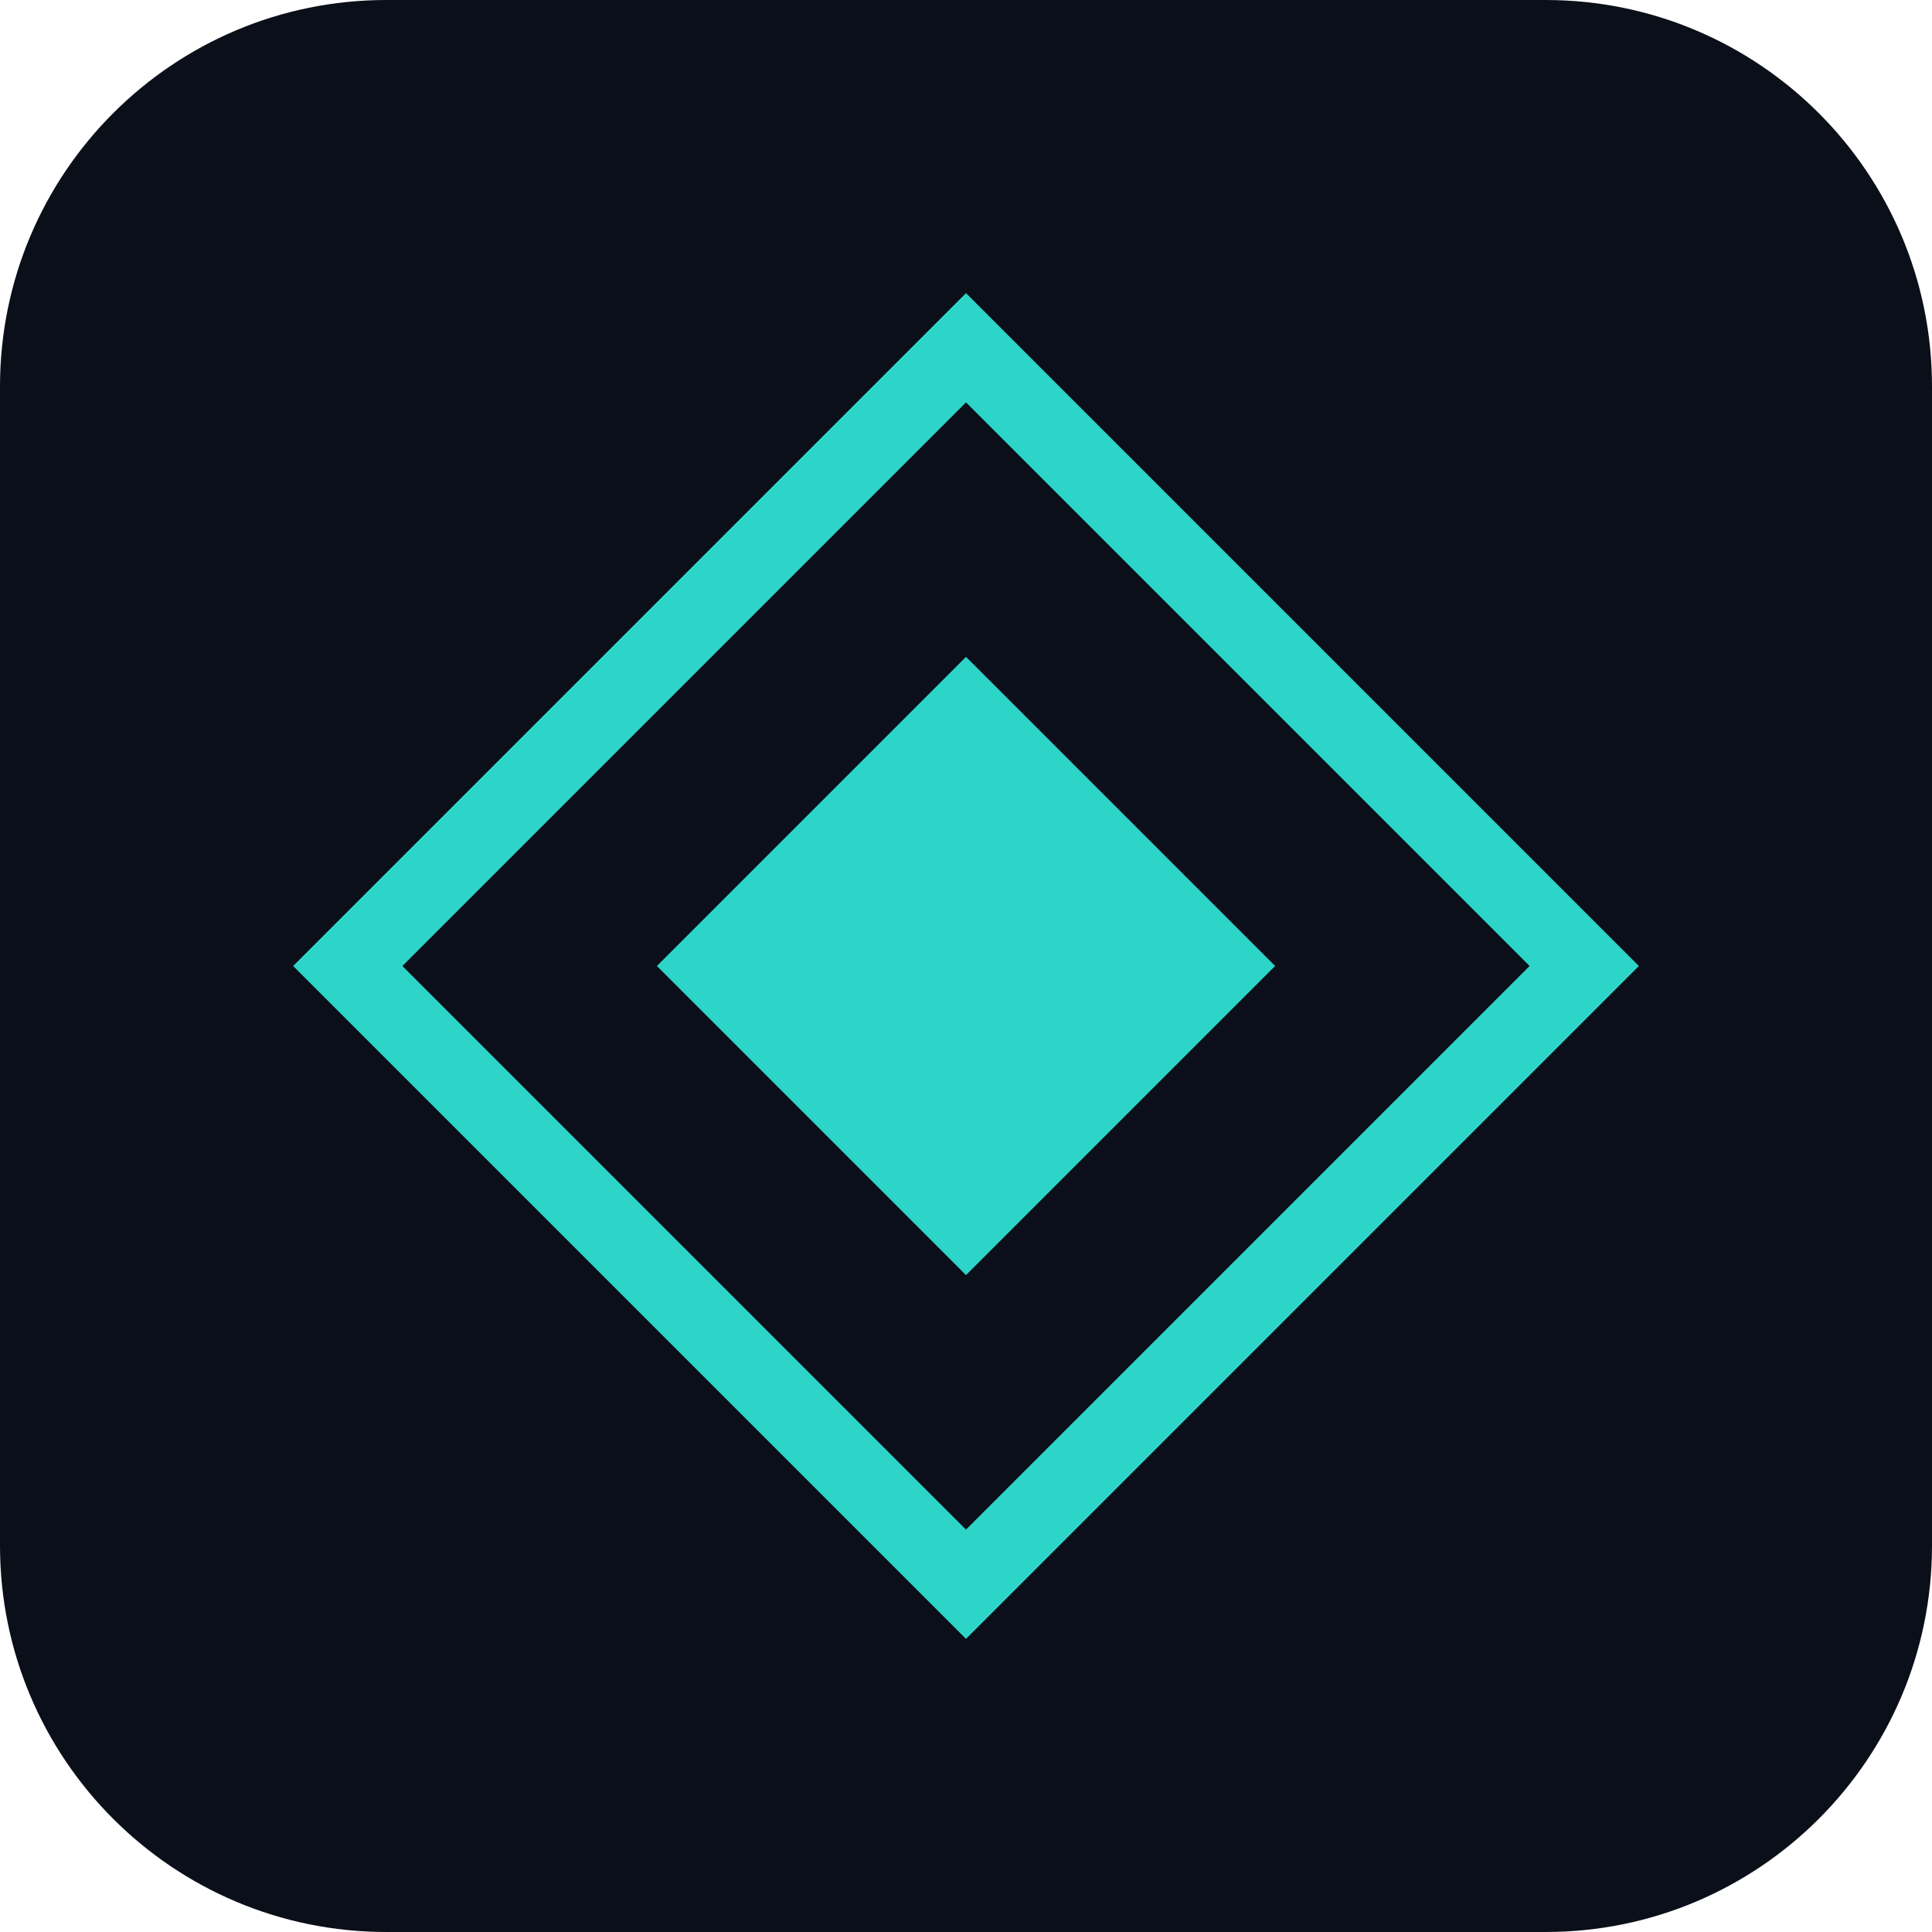
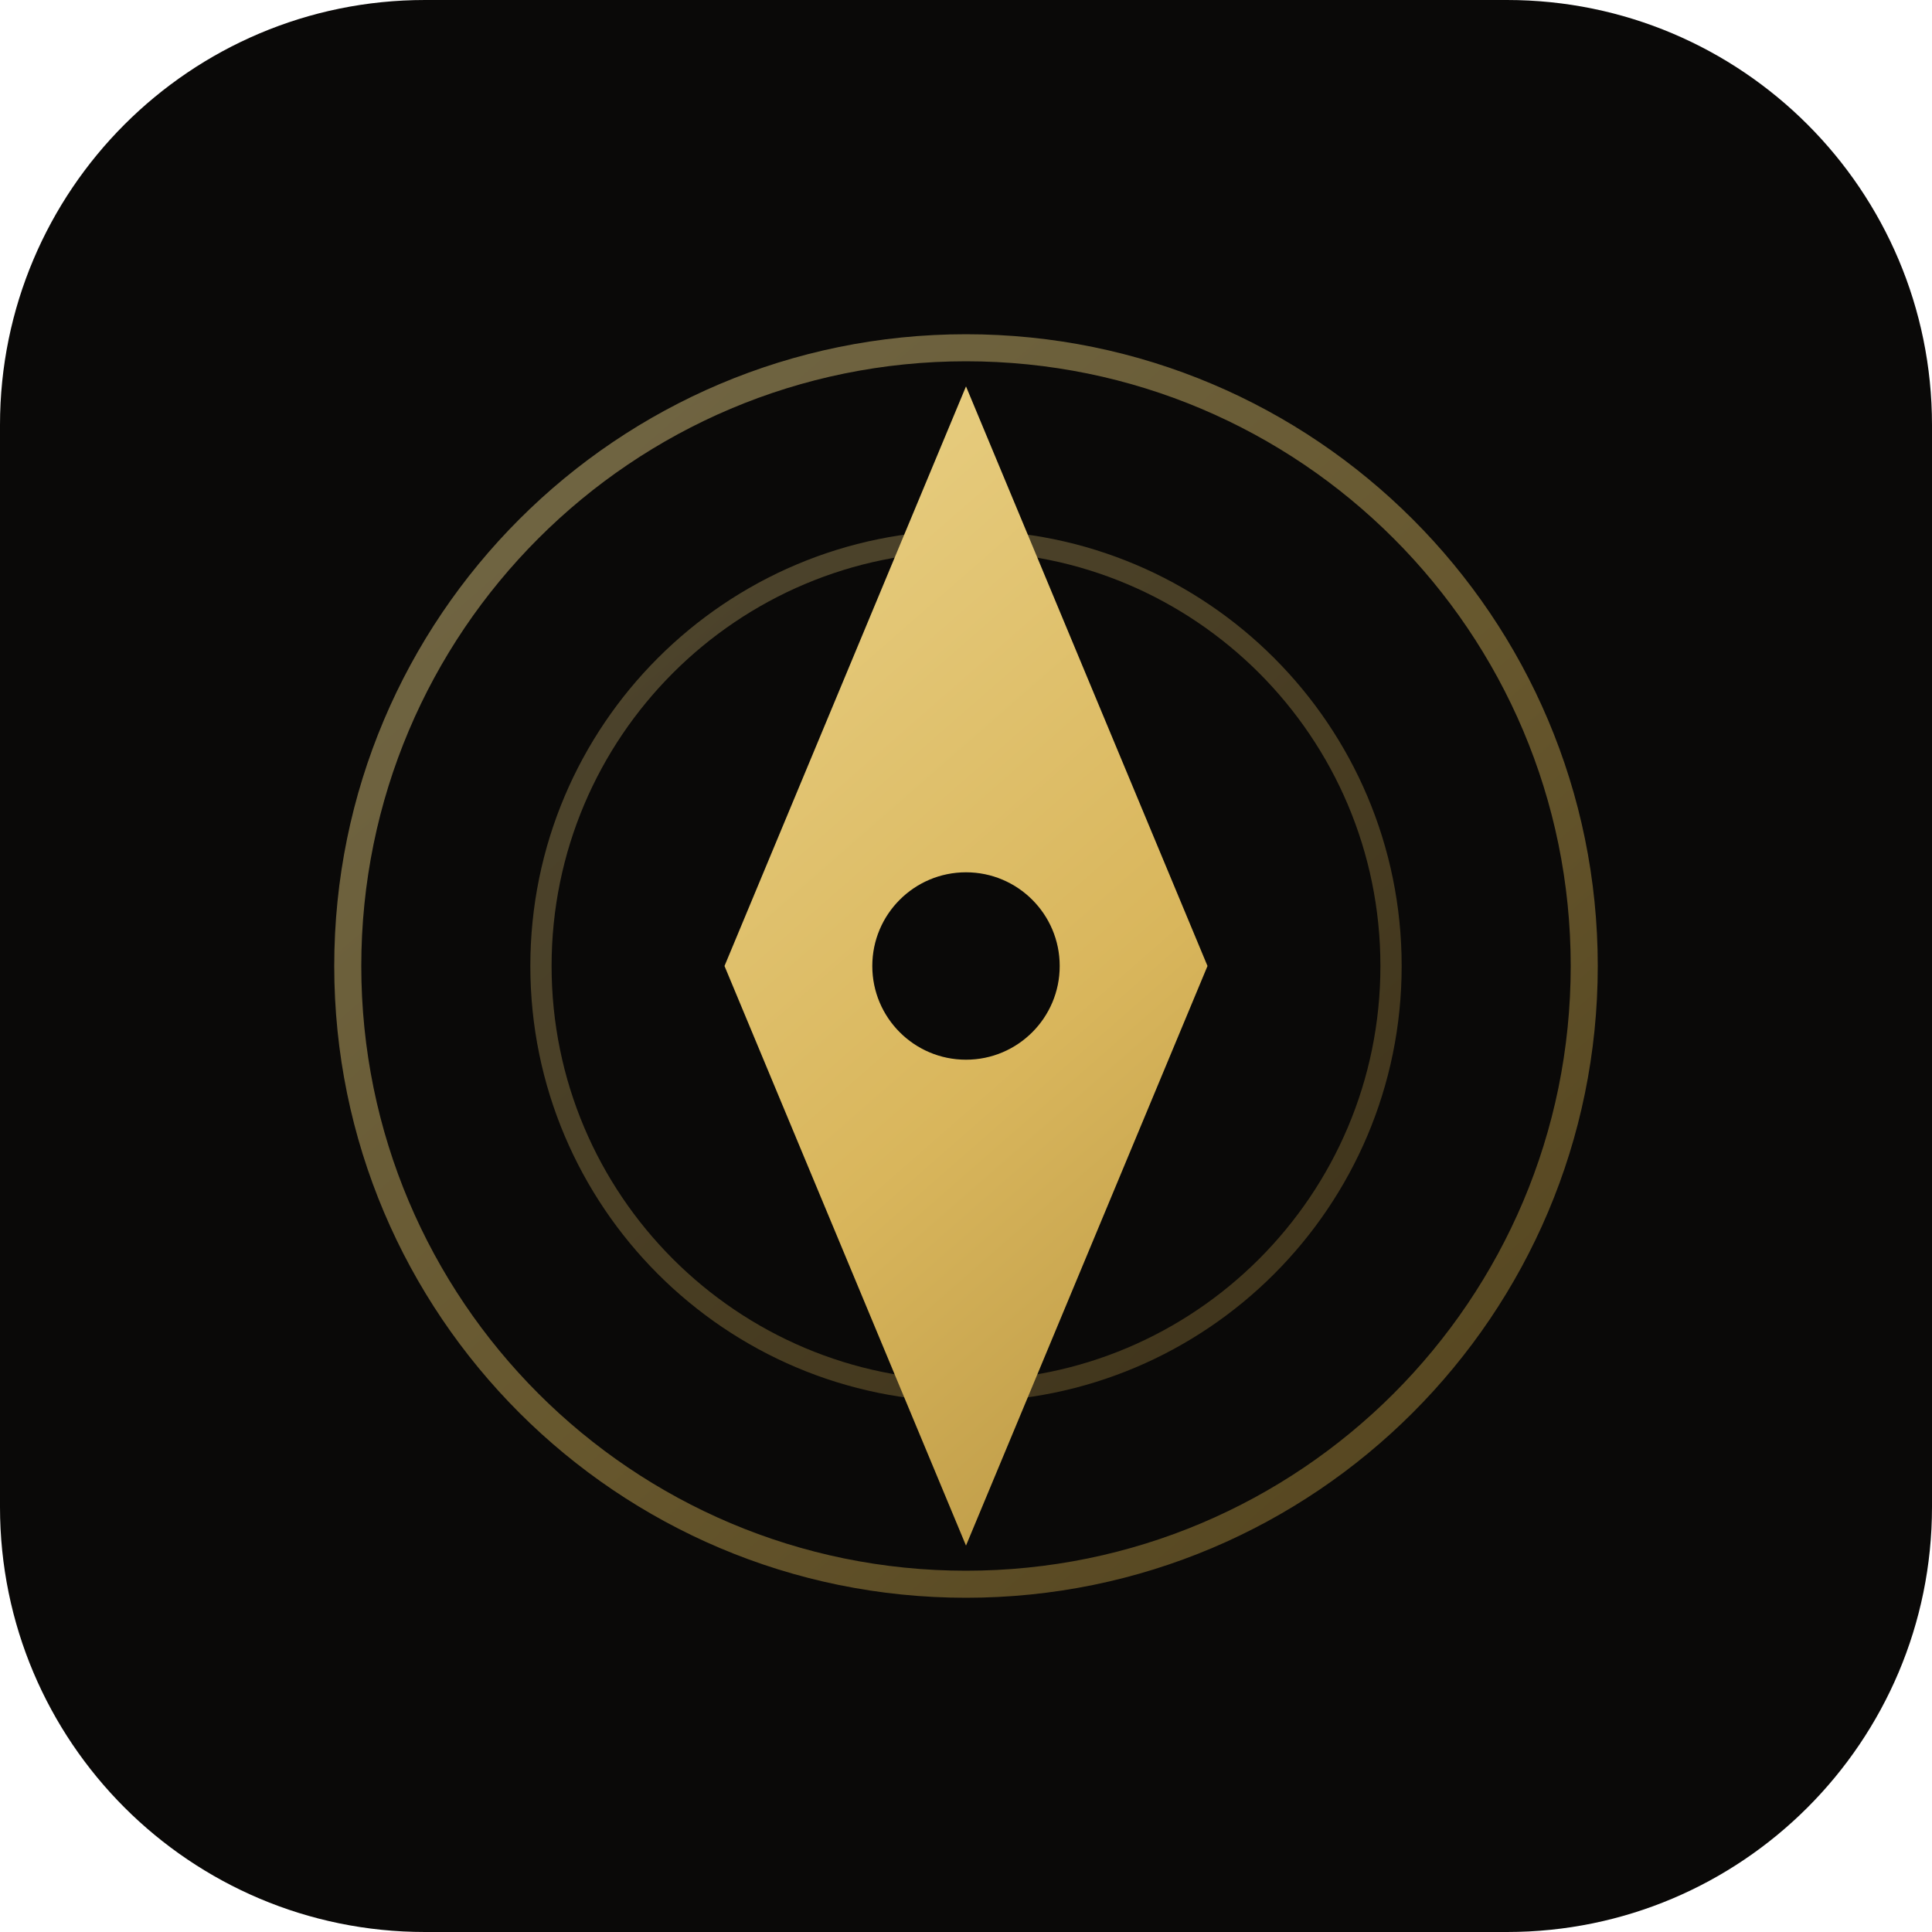
<svg xmlns="http://www.w3.org/2000/svg" viewBox="0 0 100 100">
-   <rect width="100" height="100" rx="20" fill="#0B0F1A" />
-   <path d="M50 18 L82 50 L50 82 L18 50 Z" fill="none" stroke="#2DD4C8" stroke-width="4" />
-   <path d="M50 34 L66 50 L50 66 L34 50 Z" fill="#2DD4C8" />
+   <defs>
+     <linearGradient id="gold" x1="15" y1="10" x2="85" y2="90" gradientUnits="userSpaceOnUse">
+       <stop offset="0%" stop-color="#F4E2A1" />
+       <stop offset="55%" stop-color="#D9B65C" />
+       <stop offset="100%" stop-color="#9C7A2E" />
+     </linearGradient>
+   </defs>
+   <rect width="100" height="100" rx="22" fill="#0A0908" />
+   <circle cx="50" cy="50" r="32" fill="none" stroke="url(#gold)" stroke-width="1.4" opacity="0.45" />
+   <circle cx="50" cy="50" r="22" fill="none" stroke="url(#gold)" stroke-width="1.1" opacity="0.3" />
+   <path d="M50 20 L62.5 50 L50 80 L37.5 50 Z" fill="url(#gold)" />
+   <circle cx="50" cy="50" r="5.5" fill="#0A0908" />
+   <circle cx="50" cy="50" r="5.5" fill="none" stroke="url(#gold)" stroke-width="1.3" />
</svg>
